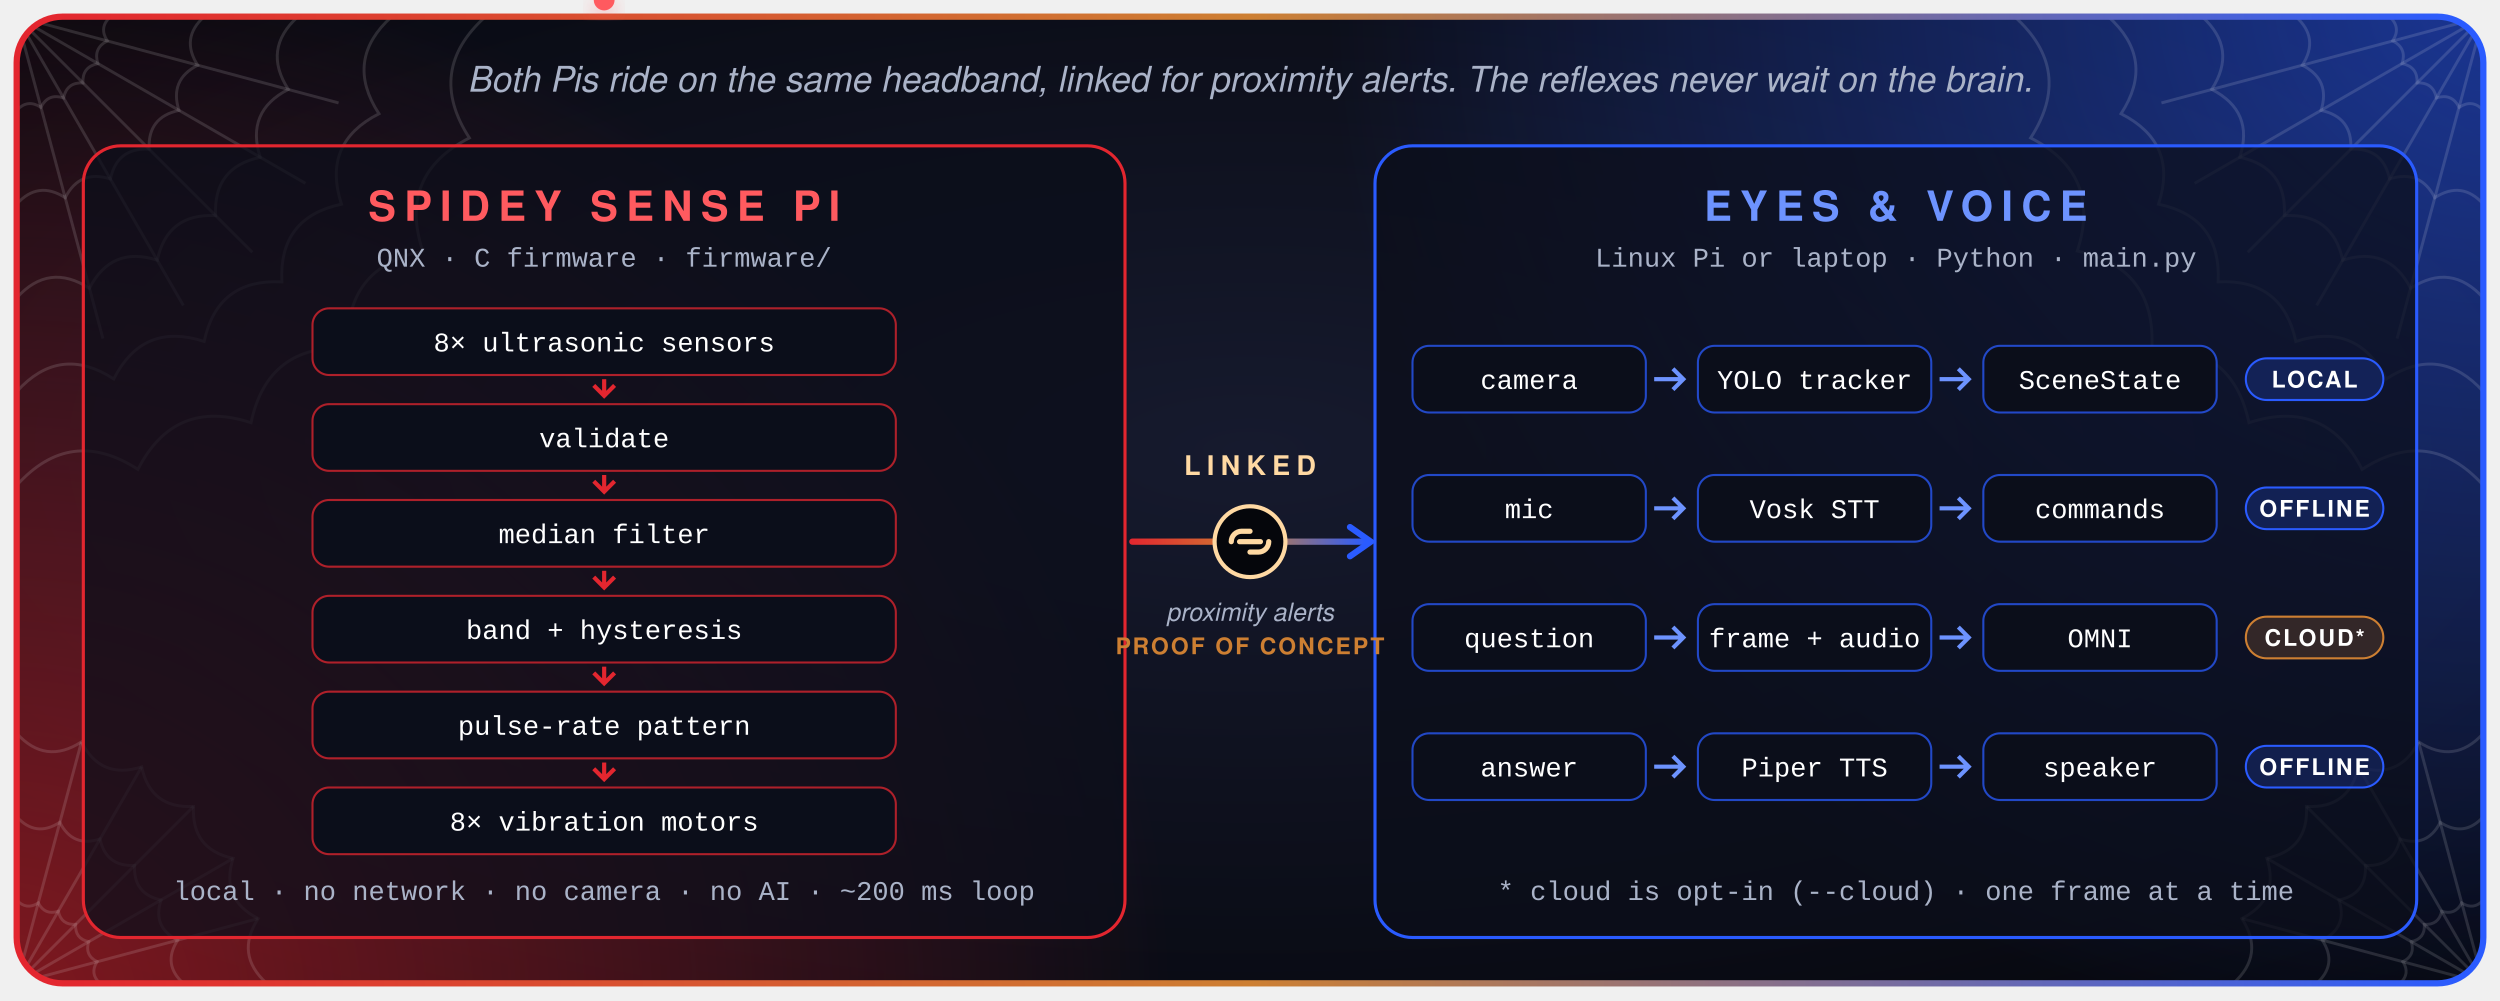
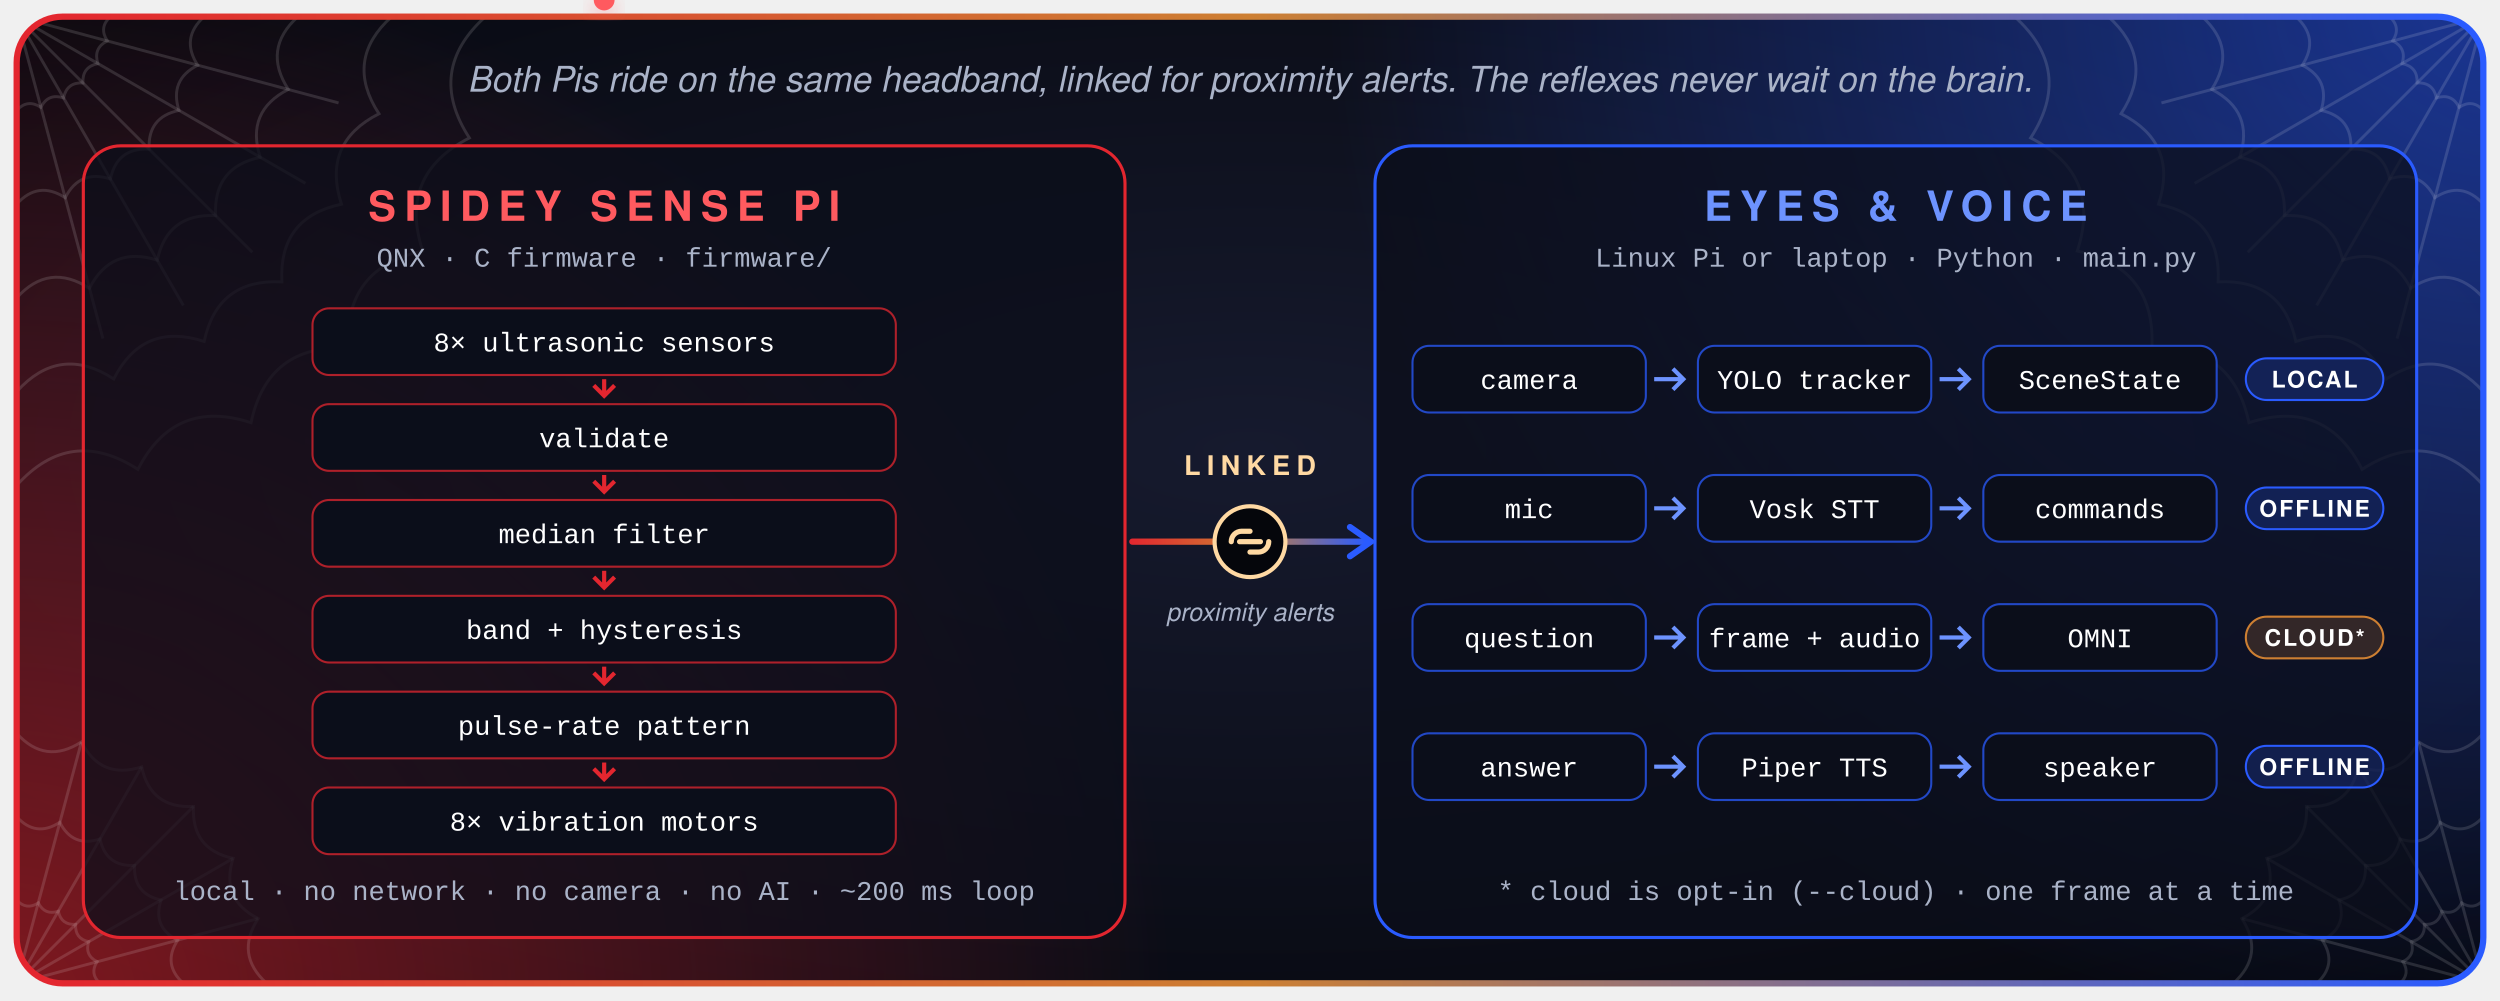
- <svg xmlns="http://www.w3.org/2000/svg" viewBox="0 0 1200 480" width="1200" height="480" role="img" aria-label="Two devices: the QNX Spidey Sense Pi runs sensors to motors locally; the Eyes and Voice host runs camera, speech and the optional cloud assistant. A proof-of-concept link carries proximity alerts from the Spidey Sense Pi to the Eyes and Voice host." font-family="Segoe UI, Helvetica Neue, Helvetica, Arial, sans-serif">
+ <svg xmlns="http://www.w3.org/2000/svg" viewBox="0 0 1200 480" width="1200" height="480" role="img" aria-label="Two devices: the QNX Spidey Sense Pi runs sensors to motors locally; the Eyes and Voice host runs camera, speech and the optional cloud assistant. A link carries proximity alerts from the Spidey Sense Pi to the Eyes and Voice host." font-family="Segoe UI, Helvetica Neue, Helvetica, Arial, sans-serif">
  <defs>
    <radialGradient id="bg" cx="50%" cy="45%" r="75%">
      <stop offset="0" stop-color="#161a2e" />
      <stop offset="1" stop-color="#05060b" />
    </radialGradient>
    <radialGradient id="red" cx=".5" cy=".5" r=".5">
      <stop offset="0" stop-color="#e3262f" stop-opacity=".55" />
      <stop offset="1" stop-color="#e3262f" stop-opacity="0" />
    </radialGradient>
    <radialGradient id="blue" cx=".5" cy=".5" r=".5">
      <stop offset="0" stop-color="#2a5bff" stop-opacity=".55" />
      <stop offset="1" stop-color="#2a5bff" stop-opacity="0" />
    </radialGradient>
    <linearGradient id="bronze" x1="0" y1="0" x2="1" y2="1">
      <stop offset="0" stop-color="#ffd9a3" />
      <stop offset=".35" stop-color="#e0914a" />
      <stop offset=".65" stop-color="#b8692a" />
      <stop offset="1" stop-color="#7a3f17" />
    </linearGradient>
    <linearGradient id="title" x1="0" y1="0" x2="0" y2="1">
      <stop offset="0" stop-color="#fff1dc" />
      <stop offset=".45" stop-color="#f0a860" />
      <stop offset="1" stop-color="#a4561f" />
    </linearGradient>
    <linearGradient id="rb" x1="0" y1="0" x2="1" y2="0">
      <stop offset="0" stop-color="#ff3b45" />
      <stop offset=".5" stop-color="#ffe9e9" />
      <stop offset="1" stop-color="#5b83ff" />
    </linearGradient>
    <linearGradient id="shine" x1="0" y1="0" x2="1" y2="0">
      <stop offset="0" stop-color="#fff" stop-opacity="0" />
      <stop offset=".45" stop-color="#fff" stop-opacity="0" />
      <stop offset=".5" stop-color="#fff" stop-opacity=".9" />
      <stop offset=".55" stop-color="#fff" stop-opacity="0" />
      <stop offset="1" stop-color="#fff" stop-opacity="0" />
      <animateTransform attributeName="gradientTransform" type="translate" values="-1 0; 1 0; 1 0" keyTimes="0; .5; 1" dur="4s" repeatCount="indefinite" />
    </linearGradient>
    <linearGradient id="frame" x1="0" y1="0" x2="1" y2="0">
      <stop offset="0" stop-color="#e3262f" />
      <stop offset=".5" stop-color="#cd7f32" />
      <stop offset="1" stop-color="#2a5bff" />
    </linearGradient>
    <linearGradient id="rule" x1="0" y1="0" x2="1" y2="0">
      <stop offset="0" stop-color="#e3262f" stop-opacity="0" />
      <stop offset=".3" stop-color="#e3262f" />
      <stop offset=".5" stop-color="#ffd9a3" />
      <stop offset=".7" stop-color="#2a5bff" />
      <stop offset="1" stop-color="#2a5bff" stop-opacity="0" />
    </linearGradient>
    <linearGradient id="vbar" x1="0" y1="0" x2="0" y2="1">
      <stop offset="0" stop-color="#e3262f" />
      <stop offset=".5" stop-color="#cd7f32" />
      <stop offset="1" stop-color="#2a5bff" />
    </linearGradient>
    <linearGradient id="area" x1="0" y1="0" x2="1" y2="0">
      <stop offset="0" stop-color="#e3262f" stop-opacity=".35" />
      <stop offset="1" stop-color="#2a5bff" stop-opacity=".08" />
    </linearGradient>
    <filter id="glow" x="-20%" y="-50%" width="140%" height="200%">
      <feGaussianBlur stdDeviation="8" result="b" />
      <feMerge>
        <feMergeNode in="b" />
        <feMergeNode in="SourceGraphic" />
      </feMerge>
    </filter>
    <filter id="softglow" x="-50%" y="-50%" width="200%" height="200%">
      <feGaussianBlur stdDeviation="5" result="b" />
      <feMerge>
        <feMergeNode in="b" />
        <feMergeNode in="SourceGraphic" />
      </feMerge>
    </filter>
  </defs>
  <clipPath id="clip">
    <rect x="8" y="8" width="1184" height="464" rx="22" />
  </clipPath>
  <g clip-path="url(#clip)">
    <rect width="1200" height="480" fill="url(#bg)" />
    <ellipse cx="0" cy="480" rx="564" ry="504" fill="url(#red)">
      <animate attributeName="opacity" values=".7;1;.7" dur="5s" repeatCount="indefinite" />
    </ellipse>
    <ellipse cx="1200" cy="0" rx="564" ry="504" fill="url(#blue)">
      <animate attributeName="opacity" values="1;.7;1" dur="5s" repeatCount="indefinite" />
    </ellipse>
    <g fill="none" stroke="#fff" stroke-opacity=".13" stroke-width="1.4">
      <line x1="8" y1="8" x2="168.0" y2="8.0" />
      <line x1="8" y1="8" x2="162.5" y2="49.4" />
      <line x1="8" y1="8" x2="146.6" y2="88.0" />
      <line x1="8" y1="8" x2="121.1" y2="121.1" />
      <line x1="8" y1="8" x2="88.0" y2="146.6" />
      <line x1="8" y1="8" x2="49.4" y2="162.5" />
      <line x1="8" y1="8" x2="8.0" y2="168.0" />
      <path d="M53.0,8.0 Q47.3,13.2 51.5,19.6 Q44.6,23.2 47.0,30.5 Q39.4,32.1 39.8,39.8 Q32.1,39.4 30.5,47.0 Q23.2,44.6 19.6,51.5 Q13.2,47.3 8.0,53.0 " />
      <path d="M98.0,8.0 Q86.5,18.3 94.9,31.3 Q81.2,38.3 85.9,53.0 Q70.8,56.2 71.6,71.6 Q56.2,70.8 53.0,85.9 Q38.3,81.2 31.3,94.9 Q18.3,86.5 8.0,98.0 " />
      <path d="M143.0,8.0 Q125.8,23.5 138.4,42.9 Q117.8,53.5 124.9,75.5 Q102.3,80.3 103.5,103.5 Q80.3,102.3 75.5,124.9 Q53.5,117.8 42.9,138.4 Q23.5,125.8 8.0,143.0 " />
      <path d="M188.0,8.0 Q165.0,28.7 181.9,54.6 Q154.3,68.6 163.9,98.0 Q133.7,104.4 135.3,135.3 Q104.4,133.7 98.0,163.9 Q68.6,154.3 54.6,181.9 Q28.7,165.0 8.0,188.0 " />
      <path d="M233.0,8.0 Q204.3,33.8 225.3,66.2 Q190.9,83.8 202.9,120.5 Q165.1,128.5 167.1,167.1 Q128.5,165.1 120.5,202.9 Q83.8,190.9 66.2,225.3 Q33.8,204.3 8.0,233.0 " />
      <line x1="1192" y1="8" x2="1192.0" y2="168.0" />
      <line x1="1192" y1="8" x2="1150.6" y2="162.5" />
      <line x1="1192" y1="8" x2="1112.0" y2="146.6" />
      <line x1="1192" y1="8" x2="1078.9" y2="121.1" />
      <line x1="1192" y1="8" x2="1053.4" y2="88.0" />
      <line x1="1192" y1="8" x2="1037.5" y2="49.4" />
      <line x1="1192" y1="8" x2="1032.0" y2="8.0" />
      <path d="M1192.0,53.0 Q1186.8,47.3 1180.4,51.5 Q1176.8,44.6 1169.5,47.0 Q1167.9,39.4 1160.2,39.8 Q1160.6,32.1 1153.0,30.5 Q1155.4,23.2 1148.5,19.6 Q1152.7,13.2 1147.0,8.0 " />
      <path d="M1192.0,98.0 Q1181.7,86.5 1168.7,94.9 Q1161.7,81.2 1147.0,85.9 Q1143.8,70.8 1128.4,71.6 Q1129.2,56.2 1114.1,53.0 Q1118.8,38.3 1105.1,31.3 Q1113.5,18.3 1102.0,8.0 " />
      <path d="M1192.0,143.0 Q1176.5,125.8 1157.1,138.4 Q1146.5,117.8 1124.5,124.9 Q1119.7,102.3 1096.5,103.5 Q1097.7,80.3 1075.1,75.5 Q1082.2,53.5 1061.6,42.9 Q1074.2,23.5 1057.0,8.0 " />
      <path d="M1192.0,188.0 Q1171.3,165.0 1145.4,181.9 Q1131.4,154.3 1102.0,163.9 Q1095.6,133.7 1064.7,135.3 Q1066.3,104.4 1036.1,98.0 Q1045.7,68.6 1018.1,54.6 Q1035.0,28.7 1012.0,8.0 " />
      <path d="M1192.0,233.0 Q1166.2,204.3 1133.8,225.3 Q1116.2,190.9 1079.5,202.9 Q1071.5,165.1 1032.9,167.1 Q1034.9,128.5 997.1,120.5 Q1009.1,83.8 974.7,66.2 Q995.7,33.8 967.0,8.0 " />
      <line x1="8" y1="472" x2="8.0" y2="352.0" />
      <line x1="8" y1="472" x2="39.1" y2="356.1" />
      <line x1="8" y1="472" x2="68.0" y2="368.1" />
      <line x1="8" y1="472" x2="92.9" y2="387.1" />
      <line x1="8" y1="472" x2="111.9" y2="412.0" />
      <line x1="8" y1="472" x2="123.9" y2="440.9" />
      <line x1="8" y1="472" x2="128.0" y2="472.0" />
      <path d="M8.0,432.0 Q12.6,437.1 18.4,433.4 Q21.5,439.5 28.0,437.4 Q29.4,444.1 36.3,443.7 Q35.9,450.6 42.6,452.0 Q40.5,458.5 46.6,461.6 Q42.9,467.4 48.0,472.0 " />
      <path d="M8.0,392.0 Q17.2,402.2 28.7,394.7 Q34.9,407.0 48.0,402.7 Q50.9,416.1 64.6,415.4 Q63.9,429.1 77.3,432.0 Q73.0,445.1 85.3,451.3 Q77.8,462.8 88.0,472.0 " />
      <path d="M8.0,352.0 Q21.8,367.3 39.1,356.1 Q48.4,374.4 68.0,368.1 Q72.3,388.2 92.9,387.1 Q91.8,407.7 111.9,412.0 Q105.6,431.6 123.9,440.9 Q112.7,458.2 128.0,472.0 " />
      <line x1="1192" y1="472" x2="1072.0" y2="472.0" />
      <line x1="1192" y1="472" x2="1076.1" y2="440.9" />
      <line x1="1192" y1="472" x2="1088.1" y2="412.0" />
      <line x1="1192" y1="472" x2="1107.1" y2="387.1" />
      <line x1="1192" y1="472" x2="1132.0" y2="368.1" />
      <line x1="1192" y1="472" x2="1160.9" y2="356.1" />
      <line x1="1192" y1="472" x2="1192.0" y2="352.0" />
      <path d="M1152.0,472.0 Q1157.1,467.4 1153.4,461.6 Q1159.5,458.5 1157.4,452.0 Q1164.1,450.6 1163.7,443.7 Q1170.6,444.1 1172.0,437.4 Q1178.5,439.5 1181.6,433.4 Q1187.4,437.1 1192.0,432.0 " />
      <path d="M1112.0,472.0 Q1122.2,462.8 1114.7,451.3 Q1127.0,445.1 1122.7,432.0 Q1136.1,429.1 1135.4,415.4 Q1149.1,416.1 1152.0,402.7 Q1165.1,407.0 1171.3,394.7 Q1182.8,402.2 1192.0,392.0 " />
      <path d="M1072.0,472.0 Q1087.3,458.2 1076.1,440.9 Q1094.4,431.6 1088.1,412.0 Q1108.2,407.7 1107.1,387.1 Q1127.7,388.2 1132.0,368.1 Q1151.6,374.4 1160.9,356.1 Q1178.2,367.3 1192.0,352.0 " />
    </g>
    <circle cx="600" cy="120" r="1.8" fill="#fff" opacity="0">
      <animate attributeName="opacity" values="0;1;0" dur="3s" begin="0s" repeatCount="indefinite" />
    </circle>
    <circle cx="600" cy="400" r="1.6" fill="#fff" opacity="0">
      <animate attributeName="opacity" values="0;1;0" dur="3s" begin="1.3s" repeatCount="indefinite" />
    </circle>
  </g>
  <rect x="8" y="8" width="1184" height="464" rx="22" fill="none" stroke="url(#frame)" stroke-width="3" />
  <text x="600" y="44" text-anchor="middle" font-size="17" font-style="italic" fill="#aab3c8">Both Pis ride on the same headband, linked for proximity alerts. The reflexes never wait on the brain.</text>
  <rect x="40" y="70" width="500" height="380" rx="18" fill="#0b0e1a" fill-opacity=".75" stroke="#e3262f" stroke-width="1.5" />
  <text x="290" y="106" text-anchor="middle" font-size="20" font-weight="800" letter-spacing="4" fill="#ff5a5f">SPIDEY SENSE PI</text>
  <text x="290" y="128" text-anchor="middle" font-family="SFMono-Regular, Menlo, Consolas, Liberation Mono, monospace" font-size="13" fill="#aab3c8">QNX · C firmware · firmware/</text>
  <rect x="150" y="148" width="280" height="32" rx="8" fill="#0b0e1a" stroke="#e3262f" stroke-opacity=".75" />
  <text x="290.0" y="168.7" text-anchor="middle" font-family="SFMono-Regular, Menlo, Consolas, Liberation Mono, monospace" font-size="13" fill="#ffffff">8× ultrasonic sensors</text>
  <rect x="150" y="194" width="280" height="32" rx="8" fill="#0b0e1a" stroke="#e3262f" stroke-opacity=".75" />
  <text x="290.0" y="214.7" text-anchor="middle" font-family="SFMono-Regular, Menlo, Consolas, Liberation Mono, monospace" font-size="13" fill="#ffffff">validate</text>
  <path d="M290,182 v8 m-5,-5 l5,5 l5,-5" stroke="#e3262f" stroke-width="2" fill="none" />
  <rect x="150" y="240" width="280" height="32" rx="8" fill="#0b0e1a" stroke="#e3262f" stroke-opacity=".75" />
  <text x="290.0" y="260.7" text-anchor="middle" font-family="SFMono-Regular, Menlo, Consolas, Liberation Mono, monospace" font-size="13" fill="#ffffff">median filter</text>
  <path d="M290,228 v8 m-5,-5 l5,5 l5,-5" stroke="#e3262f" stroke-width="2" fill="none" />
  <rect x="150" y="286" width="280" height="32" rx="8" fill="#0b0e1a" stroke="#e3262f" stroke-opacity=".75" />
  <text x="290.0" y="306.7" text-anchor="middle" font-family="SFMono-Regular, Menlo, Consolas, Liberation Mono, monospace" font-size="13" fill="#ffffff">band + hysteresis</text>
  <path d="M290,274 v8 m-5,-5 l5,5 l5,-5" stroke="#e3262f" stroke-width="2" fill="none" />
  <rect x="150" y="332" width="280" height="32" rx="8" fill="#0b0e1a" stroke="#e3262f" stroke-opacity=".75" />
  <text x="290.0" y="352.7" text-anchor="middle" font-family="SFMono-Regular, Menlo, Consolas, Liberation Mono, monospace" font-size="13" fill="#ffffff">pulse-rate pattern</text>
  <path d="M290,320 v8 m-5,-5 l5,5 l5,-5" stroke="#e3262f" stroke-width="2" fill="none" />
  <rect x="150" y="378" width="280" height="32" rx="8" fill="#0b0e1a" stroke="#e3262f" stroke-opacity=".75" />
  <text x="290.0" y="398.7" text-anchor="middle" font-family="SFMono-Regular, Menlo, Consolas, Liberation Mono, monospace" font-size="13" fill="#ffffff">8× vibration motors</text>
  <path d="M290,366 v8 m-5,-5 l5,5 l5,-5" stroke="#e3262f" stroke-width="2" fill="none" />
  <circle cx="290" r="5" fill="#ff5a5f" filter="url(#softglow)">
    <animate attributeName="cy" values="164;394" dur="2.2s" repeatCount="indefinite" />
    <animate attributeName="opacity" values="0;1;1;0" dur="2.2s" repeatCount="indefinite" />
  </circle>
  <text x="290" y="432" text-anchor="middle" font-family="SFMono-Regular, Menlo, Consolas, Liberation Mono, monospace" font-size="13" fill="#aab3c8">local · no network · no camera · no AI · ~200 ms loop</text>
  <rect x="660" y="70" width="500" height="380" rx="18" fill="#0b0e1a" fill-opacity=".75" stroke="#2a5bff" stroke-width="1.5" />
  <text x="910" y="106" text-anchor="middle" font-size="20" font-weight="800" letter-spacing="4" fill="#6d93ff">EYES &amp; VOICE</text>
  <text x="910" y="128" text-anchor="middle" font-family="SFMono-Regular, Menlo, Consolas, Liberation Mono, monospace" font-size="13" fill="#aab3c8">Linux Pi or laptop · Python · main.py</text>
  <rect x="678" y="166" width="112" height="32" rx="8" fill="#0b0e1a" stroke="#2a5bff" stroke-opacity=".75" />
  <text x="734.0" y="186.7" text-anchor="middle" font-family="SFMono-Regular, Menlo, Consolas, Liberation Mono, monospace" font-size="13" fill="#ffffff">camera</text>
  <rect x="815" y="166" width="112" height="32" rx="8" fill="#0b0e1a" stroke="#2a5bff" stroke-opacity=".75" />
  <text x="871.0" y="186.7" text-anchor="middle" font-family="SFMono-Regular, Menlo, Consolas, Liberation Mono, monospace" font-size="13" fill="#ffffff">YOLO tracker</text>
  <path d="M794,182 h14 m-5,-5 l5,5 l-5,5" stroke="#6d93ff" stroke-width="2" fill="none" />
  <rect x="952" y="166" width="112" height="32" rx="8" fill="#0b0e1a" stroke="#2a5bff" stroke-opacity=".75" />
  <text x="1008.0" y="186.7" text-anchor="middle" font-family="SFMono-Regular, Menlo, Consolas, Liberation Mono, monospace" font-size="13" fill="#ffffff">SceneState</text>
  <path d="M931,182 h14 m-5,-5 l5,5 l-5,5" stroke="#6d93ff" stroke-width="2" fill="none" />
  <rect x="1078" y="172" width="66" height="20" rx="10" fill="#2a5bff" fill-opacity=".2" stroke="#2a5bff" />
  <text x="1111" y="186" text-anchor="middle" font-size="11" font-weight="700" letter-spacing="1" fill="#ffffff">LOCAL</text>
  <rect x="678" y="228" width="112" height="32" rx="8" fill="#0b0e1a" stroke="#2a5bff" stroke-opacity=".75" />
  <text x="734.0" y="248.7" text-anchor="middle" font-family="SFMono-Regular, Menlo, Consolas, Liberation Mono, monospace" font-size="13" fill="#ffffff">mic</text>
  <rect x="815" y="228" width="112" height="32" rx="8" fill="#0b0e1a" stroke="#2a5bff" stroke-opacity=".75" />
  <text x="871.0" y="248.7" text-anchor="middle" font-family="SFMono-Regular, Menlo, Consolas, Liberation Mono, monospace" font-size="13" fill="#ffffff">Vosk STT</text>
  <path d="M794,244 h14 m-5,-5 l5,5 l-5,5" stroke="#6d93ff" stroke-width="2" fill="none" />
  <rect x="952" y="228" width="112" height="32" rx="8" fill="#0b0e1a" stroke="#2a5bff" stroke-opacity=".75" />
  <text x="1008.0" y="248.7" text-anchor="middle" font-family="SFMono-Regular, Menlo, Consolas, Liberation Mono, monospace" font-size="13" fill="#ffffff">commands</text>
  <path d="M931,244 h14 m-5,-5 l5,5 l-5,5" stroke="#6d93ff" stroke-width="2" fill="none" />
  <rect x="1078" y="234" width="66" height="20" rx="10" fill="#2a5bff" fill-opacity=".2" stroke="#2a5bff" />
  <text x="1111" y="248" text-anchor="middle" font-size="11" font-weight="700" letter-spacing="1" fill="#ffffff">OFFLINE</text>
  <rect x="678" y="290" width="112" height="32" rx="8" fill="#0b0e1a" stroke="#2a5bff" stroke-opacity=".75" />
  <text x="734.0" y="310.7" text-anchor="middle" font-family="SFMono-Regular, Menlo, Consolas, Liberation Mono, monospace" font-size="13" fill="#ffffff">question</text>
  <rect x="815" y="290" width="112" height="32" rx="8" fill="#0b0e1a" stroke="#2a5bff" stroke-opacity=".75" />
  <text x="871.0" y="310.7" text-anchor="middle" font-family="SFMono-Regular, Menlo, Consolas, Liberation Mono, monospace" font-size="13" fill="#ffffff">frame + audio</text>
  <path d="M794,306 h14 m-5,-5 l5,5 l-5,5" stroke="#6d93ff" stroke-width="2" fill="none" />
  <rect x="952" y="290" width="112" height="32" rx="8" fill="#0b0e1a" stroke="#2a5bff" stroke-opacity=".75" />
  <text x="1008.0" y="310.7" text-anchor="middle" font-family="SFMono-Regular, Menlo, Consolas, Liberation Mono, monospace" font-size="13" fill="#ffffff">OMNI</text>
  <path d="M931,306 h14 m-5,-5 l5,5 l-5,5" stroke="#6d93ff" stroke-width="2" fill="none" />
  <rect x="1078" y="296" width="66" height="20" rx="10" fill="#cd7f32" fill-opacity=".2" stroke="#cd7f32" />
  <text x="1111" y="310" text-anchor="middle" font-size="11" font-weight="700" letter-spacing="1" fill="#ffffff">CLOUD*</text>
  <rect x="678" y="352" width="112" height="32" rx="8" fill="#0b0e1a" stroke="#2a5bff" stroke-opacity=".75" />
  <text x="734.0" y="372.7" text-anchor="middle" font-family="SFMono-Regular, Menlo, Consolas, Liberation Mono, monospace" font-size="13" fill="#ffffff">answer</text>
  <rect x="815" y="352" width="112" height="32" rx="8" fill="#0b0e1a" stroke="#2a5bff" stroke-opacity=".75" />
  <text x="871.0" y="372.7" text-anchor="middle" font-family="SFMono-Regular, Menlo, Consolas, Liberation Mono, monospace" font-size="13" fill="#ffffff">Piper TTS</text>
  <path d="M794,368 h14 m-5,-5 l5,5 l-5,5" stroke="#6d93ff" stroke-width="2" fill="none" />
  <rect x="952" y="352" width="112" height="32" rx="8" fill="#0b0e1a" stroke="#2a5bff" stroke-opacity=".75" />
  <text x="1008.0" y="372.7" text-anchor="middle" font-family="SFMono-Regular, Menlo, Consolas, Liberation Mono, monospace" font-size="13" fill="#ffffff">speaker</text>
  <path d="M931,368 h14 m-5,-5 l5,5 l-5,5" stroke="#6d93ff" stroke-width="2" fill="none" />
  <rect x="1078" y="358" width="66" height="20" rx="10" fill="#2a5bff" fill-opacity=".2" stroke="#2a5bff" />
  <text x="1111" y="372" text-anchor="middle" font-size="11" font-weight="700" letter-spacing="1" fill="#ffffff">OFFLINE</text>
  <text x="910" y="432" text-anchor="middle" font-family="SFMono-Regular, Menlo, Consolas, Liberation Mono, monospace" font-size="13" fill="#aab3c8">* cloud is opt-in (--cloud) · one frame at a time</text>
  <rect x="542" y="258.5" width="114" height="3" rx="1.5" fill="url(#frame)" />
  <path d="M648,253 l10,7 l-10,7" fill="none" stroke="#2a5bff" stroke-width="3" stroke-linecap="round" />
  <circle cx="545" cy="260" r="4" opacity="0" fill="#ffd9a3" filter="url(#softglow)">
    <animate attributeName="cx" values="545;655" dur="1.5s" begin="0s" repeatCount="indefinite" />
    <animate attributeName="opacity" values="0;1;1;0" dur="1.5s" begin="0s" repeatCount="indefinite" />
  </circle>
  <circle cx="545" cy="260" r="4" opacity="0" fill="#ffd9a3" filter="url(#softglow)">
    <animate attributeName="cx" values="545;655" dur="1.5s" begin="0.5s" repeatCount="indefinite" />
    <animate attributeName="opacity" values="0;1;1;0" dur="1.5s" begin="0.5s" repeatCount="indefinite" />
  </circle>
  <circle cx="545" cy="260" r="4" opacity="0" fill="#ffd9a3" filter="url(#softglow)">
    <animate attributeName="cx" values="545;655" dur="1.5s" begin="1.0s" repeatCount="indefinite" />
    <animate attributeName="opacity" values="0;1;1;0" dur="1.5s" begin="1.0s" repeatCount="indefinite" />
  </circle>
  <circle cx="600" cy="260" r="17" fill="#05060b" stroke="#ffd9a3" stroke-width="2" />
  <path d="M591,260 a5,5 0 0 1 5,-5 h4 M609,260 a5,5 0 0 1 -5,5 h-4 M595,260 h10" fill="none" stroke="#ffd9a3" stroke-width="2.5" stroke-linecap="round" />
  <text x="600" y="228" text-anchor="middle" font-size="13" font-weight="700" letter-spacing="3" fill="#ffd9a3">LINKED</text>
  <text x="600" y="298" text-anchor="middle" font-size="12" font-style="italic" fill="#aab3c8">proximity alerts</text>
-   <text x="600" y="314" text-anchor="middle" font-size="11" font-weight="700" letter-spacing="1" fill="#cd7f32">PROOF OF CONCEPT</text>
</svg>
